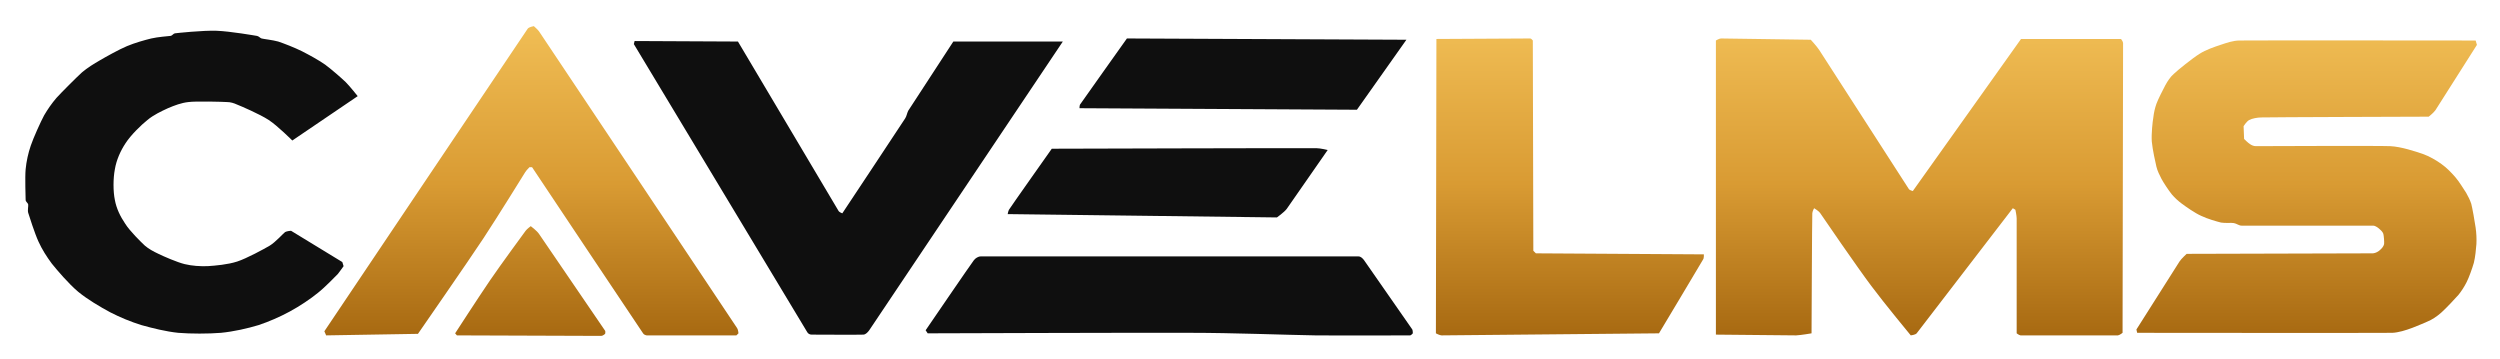
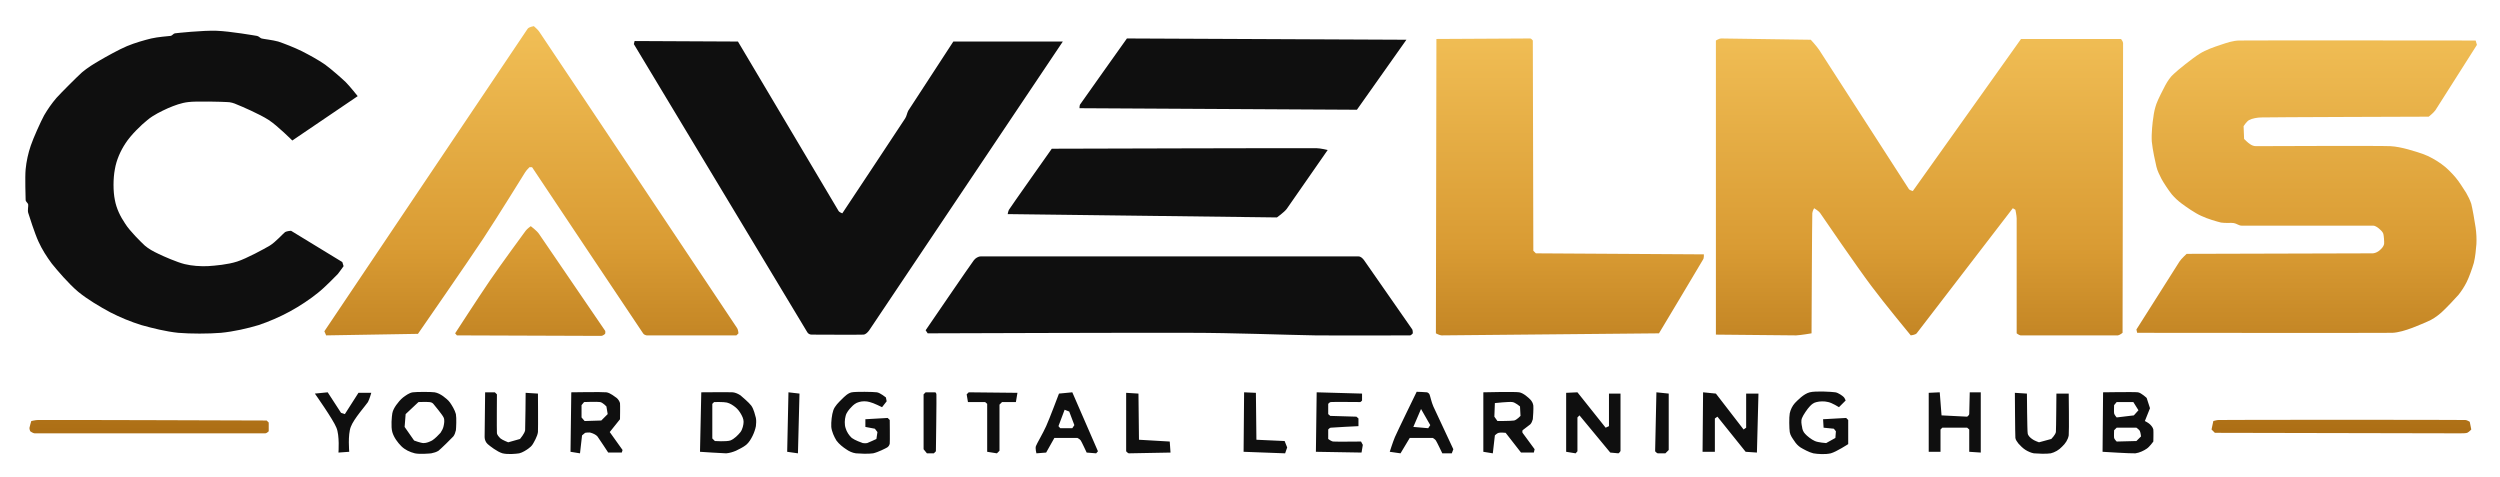
- <svg xmlns="http://www.w3.org/2000/svg" viewBox="55 89 975 140">
+ <svg xmlns="http://www.w3.org/2000/svg" viewBox="55 89 975 186">
  <defs>
-     <linearGradient id="g" gradientUnits="userSpaceOnUse" x1="0" y1="89" x2="0" y2="219">
+     <linearGradient id="g" gradientUnits="userSpaceOnUse" x1="0" y1="89" x2="0" y2="265">
      <stop offset="0" stop-color="#F4C35A" />
      <stop offset=".55" stop-color="#D99B33" />
      <stop offset="1" stop-color="#A86A12" />
    </linearGradient>
  </defs>
-   <path fill="url(#g)" fill-rule="evenodd" d="M291.0 218.0C290.8 217.7 266.1 181.5 265.2 180.2C264.4 179.0 262.0 177.2 262.0 177.2C262.0 177.2 260.5 178.3 260.0 179.0C259.5 179.7 250.5 191.9 246.0 198.5C241.5 205.1 232.5 219.0 232.5 219.0C232.5 219.0 233.2 219.8 233.2 219.8C233.2 219.8 288.9 220.0 289.5 220.0C290.1 220.0 291.0 219.2 291.0 219.2C291.0 219.2 291.2 218.3 291.0 218.0ZM902.8 117.8C901.4 119.0 900.4 120.6 899.5 122.2C898.6 123.9 896.6 127.8 896.0 129.5C895.4 131.2 895.0 133.0 894.8 134.8C894.5 136.5 894.0 141.1 894.2 144.2C894.5 147.4 895.6 152.3 896.0 154.0C896.4 155.7 897.2 157.2 898.0 158.8C898.8 160.3 900.8 163.3 902.0 164.8C903.2 166.2 904.5 167.4 906.0 168.5C907.5 169.6 911.0 172.1 913.5 173.2C916.0 174.4 919.6 175.4 921.2 175.8C922.9 176.1 925.2 175.8 926.2 176.0C927.3 176.2 928.2 177.0 929.2 177.0C930.3 177.0 979.5 177.0 980.5 177.0C981.5 177.0 982.7 178.0 983.2 178.5C983.8 179.0 984.3 179.6 984.5 180.2C984.7 180.9 984.9 183.4 984.8 184.2C984.6 185.1 983.9 185.9 983.2 186.5C982.6 187.1 981.5 187.7 980.5 187.8C979.5 187.8 907.8 188.0 907.8 188.0C907.8 188.0 905.7 189.9 905.0 191.0C904.3 192.1 888.2 217.5 888.2 217.5C888.2 217.5 888.5 218.8 888.5 218.8C888.5 218.8 983.3 218.9 988.0 218.8C992.7 218.6 999.5 215.3 1001.5 214.5C1003.5 213.7 1005.4 212.4 1007.0 211.0C1008.6 209.6 1012.5 205.5 1013.8 204.0C1015.0 202.5 1016.1 200.8 1017.0 199.0C1017.9 197.2 1019.1 193.9 1019.8 191.5C1020.4 189.1 1020.6 186.4 1020.8 184.2C1020.9 182.1 1020.8 179.9 1020.5 177.8C1020.2 175.6 1019.2 170.0 1018.8 168.5C1018.3 167.0 1017.6 165.6 1016.8 164.2C1015.9 162.9 1014.1 159.8 1012.5 158.0C1010.9 156.2 1009.2 154.4 1007.2 153.0C1005.3 151.6 1002.4 149.9 999.8 149.0C997.1 148.1 991.5 146.2 987.2 146.0C983.0 145.8 935.5 146.0 934.8 146.0C934.0 146.0 933.2 145.7 932.5 145.2C931.8 144.8 930.2 143.2 930.2 143.2C930.2 143.2 930.0 138.2 930.0 138.2C930.0 138.2 931.2 136.3 932.2 135.8C933.3 135.2 935.4 134.8 937.0 134.8C938.6 134.7 1002.2 134.5 1002.2 134.5C1002.2 134.5 1004.1 133.0 1004.8 132.0C1005.4 131.0 1021.0 106.5 1021.0 106.5C1021.0 106.5 1020.5 104.8 1020.5 104.8C1020.5 104.8 931.1 104.7 928.5 104.8C925.9 104.8 923.4 105.7 921.0 106.5C918.6 107.3 915.3 108.4 912.8 110.0C910.2 111.6 904.1 116.5 902.8 117.8ZM724.2 104.8C724.2 104.8 724.2 219.5 724.2 219.5C724.2 219.5 753.5 219.8 755.5 219.8C757.5 219.7 761.5 219.0 761.5 219.0C761.5 219.0 761.7 173.0 761.8 172.2C761.8 171.5 762.5 170.2 762.5 170.2C762.5 170.2 764.2 171.2 764.8 172.0C765.3 172.8 779.8 193.9 784.8 200.5C789.7 207.1 800.2 219.8 800.2 219.8C800.2 219.8 802.0 219.6 802.5 219.0C803.0 218.4 840.0 170.2 840.0 170.2C840.0 170.2 841.0 170.8 841.0 170.8C841.0 170.8 841.5 173.1 841.5 174.2C841.5 175.4 841.5 219.0 841.5 219.0C841.5 219.0 842.4 219.7 843.0 219.8C843.6 219.8 880.3 219.8 881.0 219.8C881.7 219.7 882.8 218.8 882.8 218.8C882.8 218.8 883.0 106.3 883.0 105.8C883.0 105.2 882.2 104.2 882.2 104.2C882.2 104.2 843.2 104.2 843.2 104.2C843.2 104.2 801.0 163.5 801.0 163.5C801.0 163.5 799.8 163.2 799.5 162.8C799.2 162.3 765.4 109.9 764.5 108.5C763.6 107.1 761.2 104.5 761.2 104.5C761.2 104.5 727.0 104.0 726.2 104.0C725.5 104.0 724.2 104.8 724.2 104.8ZM615.2 104.2C615.2 104.2 615.0 219.0 615.0 219.0C615.0 219.0 616.5 219.8 617.2 219.8C618.0 219.8 702.0 219.0 702.0 219.0C702.0 219.0 718.9 190.8 719.2 190.2C719.6 189.7 719.5 188.2 719.5 188.2C719.5 188.2 654.0 187.8 654.0 187.8C654.0 187.8 653.0 186.8 653.0 186.8C653.0 186.8 652.8 104.8 652.8 104.8C652.8 104.8 652.2 104.0 651.8 104.0C651.3 104.0 615.2 104.2 615.2 104.2ZM181.5 218.2C181.5 218.2 182.2 219.8 182.2 219.8C182.2 219.8 218.0 219.2 218.0 219.2C218.0 219.2 237.9 190.5 243.5 182.0C249.1 173.5 259.3 157.0 259.8 156.2C260.2 155.5 261.5 154.2 261.5 154.2C261.5 154.2 262.5 154.2 262.5 154.2C262.5 154.2 305.4 218.5 305.8 219.0C306.1 219.5 306.7 219.7 307.2 219.8C307.8 219.8 342.2 219.8 342.2 219.8C342.2 219.8 343.0 219.0 343.0 219.0C343.0 219.0 342.9 217.6 342.5 217.0C342.1 216.4 265.8 102.0 265.2 101.2C264.7 100.5 263.2 99.2 263.2 99.2C263.2 99.2 261.3 99.5 260.8 100.2C260.2 101.0 181.5 218.2 181.5 218.2Z" />
-   <path fill="#0F0F0F" fill-rule="evenodd" d="M416.0 217.8C416.0 217.8 416.8 219.0 416.8 219.0C416.8 219.0 503.3 218.7 519.5 218.8C535.7 218.8 555.7 219.6 568.0 219.8C580.3 219.9 604.6 219.8 605.0 219.8C605.4 219.7 606.0 219.0 606.0 219.0C606.0 219.0 606.0 217.9 605.8 217.5C605.5 217.1 587.5 191.2 587.0 190.5C586.5 189.8 585.7 189.0 584.8 189.0C583.8 189.0 438.5 189.0 437.5 189.0C436.5 189.0 435.4 189.7 434.8 190.5C434.1 191.3 416.0 217.8 416.0 217.8ZM572.8 147.5C572.8 147.5 569.9 146.8 568.5 146.8C567.1 146.7 465.2 147.0 465.2 147.0C465.2 147.0 448.8 170.2 448.5 170.8C448.2 171.3 448.0 172.5 448.0 172.5C448.0 172.5 553.0 173.8 553.0 173.8C553.0 173.8 555.8 171.8 556.8 170.5C557.7 169.2 572.8 147.5 572.8 147.5ZM469.5 105.2C469.5 105.2 426.8 105.2 426.8 105.2C426.8 105.2 409.8 131.3 409.2 132.2C408.7 133.2 408.6 134.3 408.0 135.2C407.4 136.2 383.5 172.2 383.5 172.2C383.5 172.2 382.3 171.8 382.0 171.2C381.7 170.7 342.8 105.2 342.8 105.2C342.8 105.2 302.5 105.0 302.5 105.0C302.5 105.0 302.2 106.2 302.2 106.2C302.2 106.2 369.4 217.9 369.8 218.5C370.1 219.1 370.8 219.5 371.5 219.5C372.2 219.5 390.8 219.6 391.8 219.5C392.7 219.4 393.5 218.5 394.0 217.8C394.5 217.0 469.5 105.2 469.5 105.2ZM476.0 131.2C476.0 131.2 584.2 131.8 584.2 131.8C584.2 131.8 603.5 104.5 603.5 104.5C603.5 104.5 494.5 104.0 494.5 104.0C494.5 104.0 476.5 129.3 476.2 129.8C476.0 130.2 476.0 131.2 476.0 131.2ZM163.5 105.2C161.4 104.6 157.6 104.2 157.0 104.0C156.4 103.8 155.9 103.1 155.2 103.0C154.6 102.9 144.8 101.2 139.5 101.0C134.2 100.8 123.9 101.9 123.2 102.0C122.6 102.1 122.2 102.9 121.5 103.0C120.8 103.1 116.5 103.4 114.0 104.0C111.5 104.6 107.6 105.7 104.5 107.0C101.4 108.3 96.4 111.1 94.0 112.5C91.6 113.9 89.1 115.4 87.0 117.2C84.9 119.1 78.8 125.2 77.0 127.2C75.2 129.3 73.6 131.6 72.2 134.0C70.9 136.4 68.0 142.8 67.0 145.8C66.0 148.7 65.3 151.9 65.0 155.0C64.7 158.1 65.0 166.3 65.0 167.0C65.0 167.7 65.9 168.1 66.0 168.8C66.1 169.4 65.7 171.0 66.0 172.0C66.3 173.0 68.6 180.2 70.0 183.2C71.4 186.3 73.2 189.1 75.2 191.8C77.3 194.4 81.7 199.6 85.5 202.8C89.3 205.9 94.1 208.7 98.0 210.8C101.9 212.8 106.0 214.5 110.2 215.8C114.5 217.0 119.7 218.3 124.5 218.8C129.3 219.2 136.3 219.2 141.2 218.8C146.2 218.3 151.5 217.1 155.8 215.8C160.0 214.4 164.1 212.6 168.0 210.5C171.9 208.4 176.2 205.5 179.0 203.2C181.8 201.0 185.9 196.7 186.8 195.8C187.6 194.8 189.0 192.8 189.0 192.8C189.0 192.8 188.5 191.2 188.5 191.2C188.5 191.2 168.5 179.0 168.5 179.0C168.5 179.0 166.9 179.1 166.2 179.5C165.6 179.9 162.5 183.4 160.2 184.8C158.0 186.1 151.2 189.8 147.5 191.0C143.8 192.2 139.0 192.6 136.0 192.8C133.0 192.9 129.9 192.7 127.0 192.0C124.1 191.3 118.6 188.9 116.8 188.0C114.9 187.1 113.0 186.1 111.5 184.8C110.0 183.4 105.6 179.1 103.8 176.2C101.9 173.4 100.4 170.3 99.8 167.0C99.1 163.7 99.1 158.6 99.8 155.0C100.4 151.4 102.0 147.8 104.0 144.8C106.0 141.7 110.1 137.7 112.5 135.8C114.9 133.8 117.9 132.4 120.5 131.2C123.1 130.1 125.7 129.1 128.5 128.8C131.3 128.4 142.1 128.7 143.5 128.8C144.9 128.8 146.2 129.2 147.5 129.8C148.8 130.3 156.3 133.5 159.8 135.8C163.2 138.0 169.0 143.8 169.0 143.8C169.0 143.8 194.5 126.5 194.5 126.5C194.5 126.5 191.5 122.7 189.8 121.0C188.0 119.3 184.6 116.3 181.8 114.2C178.9 112.2 175.7 110.5 172.8 109.0C169.8 107.5 165.6 105.9 163.5 105.2Z" />
+   <path fill="url(#g)" fill-rule="evenodd" d="M917.5 256.5C917.5 256.5 918.8 257.8 918.8 257.8C918.8 257.8 1013.2 258.0 1014.2 258.0C1015.3 258.0 1016.6 258.0 1017.2 257.8C1017.9 257.5 1018.8 256.5 1018.8 256.5C1018.8 256.5 1018.2 253.5 1018.2 253.5C1018.2 253.5 1017.1 252.8 1016.5 252.8C1015.9 252.7 920.9 252.7 920.2 252.8C919.6 252.8 918.2 253.2 918.2 253.2C918.2 253.2 917.5 256.5 917.5 256.5ZM66.5 255.8C66.4 256.3 66.8 257.2 66.8 257.2C66.8 257.2 67.9 258.0 68.5 258.0C69.1 258.0 158.0 258.0 158.5 258.0C159.0 258.0 159.8 257.2 159.8 257.2C159.8 257.2 159.8 253.8 159.8 253.8C159.8 253.8 159.0 253.0 159.0 253.0C159.0 253.0 70.6 252.7 69.8 252.8C68.9 252.8 67.2 253.2 67.2 253.2C67.2 253.2 66.6 255.2 66.5 255.8ZM291.0 218.0C290.8 217.7 266.1 181.5 265.2 180.2C264.4 179.0 262.0 177.2 262.0 177.2C262.0 177.2 260.5 178.3 260.0 179.0C259.5 179.7 250.5 191.9 246.0 198.5C241.5 205.1 232.5 219.0 232.5 219.0C232.5 219.0 233.2 219.8 233.2 219.8C233.2 219.8 288.9 220.0 289.5 220.0C290.1 220.0 291.0 219.2 291.0 219.2C291.0 219.2 291.2 218.3 291.0 218.0ZM902.8 117.8C901.4 119.0 900.4 120.6 899.5 122.2C898.6 123.9 896.6 127.8 896.0 129.5C895.4 131.2 895.0 133.0 894.8 134.8C894.5 136.5 894.0 141.1 894.2 144.2C894.5 147.4 895.6 152.3 896.0 154.0C896.4 155.7 897.2 157.2 898.0 158.8C898.8 160.3 900.8 163.3 902.0 164.8C903.2 166.2 904.5 167.4 906.0 168.5C907.5 169.6 911.0 172.1 913.5 173.2C916.0 174.4 919.6 175.4 921.2 175.8C922.9 176.1 925.2 175.8 926.2 176.0C927.3 176.2 928.2 177.0 929.2 177.0C930.3 177.0 979.5 177.0 980.5 177.0C981.5 177.0 982.7 178.0 983.2 178.5C983.8 179.0 984.3 179.6 984.5 180.2C984.7 180.9 984.9 183.4 984.8 184.2C984.6 185.1 983.9 185.9 983.2 186.5C982.6 187.1 981.5 187.7 980.5 187.8C979.5 187.8 907.8 188.0 907.8 188.0C907.8 188.0 905.7 189.9 905.0 191.0C904.3 192.1 888.2 217.5 888.2 217.5C888.2 217.5 888.5 218.8 888.5 218.8C888.5 218.8 983.3 218.9 988.0 218.8C992.7 218.6 999.5 215.3 1001.5 214.5C1003.5 213.7 1005.4 212.4 1007.0 211.0C1008.6 209.6 1012.5 205.5 1013.8 204.0C1015.0 202.5 1016.1 200.8 1017.0 199.0C1017.9 197.2 1019.1 193.9 1019.8 191.5C1020.4 189.1 1020.6 186.4 1020.8 184.2C1020.9 182.1 1020.8 179.9 1020.5 177.8C1020.2 175.6 1019.2 170.0 1018.8 168.5C1018.3 167.0 1017.6 165.6 1016.8 164.2C1015.9 162.9 1014.1 159.8 1012.5 158.0C1010.9 156.2 1009.2 154.4 1007.2 153.0C1005.3 151.6 1002.4 149.9 999.8 149.0C997.1 148.1 991.5 146.2 987.2 146.0C983.0 145.8 935.5 146.0 934.8 146.0C934.0 146.0 933.2 145.7 932.5 145.2C931.8 144.8 930.2 143.2 930.2 143.2C930.2 143.2 930.0 138.2 930.0 138.2C930.0 138.2 931.2 136.3 932.2 135.8C933.3 135.2 935.4 134.8 937.0 134.8C938.6 134.7 1002.2 134.5 1002.2 134.5C1002.2 134.5 1004.1 133.0 1004.8 132.0C1005.4 131.0 1021.0 106.5 1021.0 106.5C1021.0 106.5 1020.5 104.8 1020.5 104.8C1020.5 104.8 931.1 104.7 928.5 104.8C925.9 104.8 923.4 105.7 921.0 106.5C918.6 107.3 915.3 108.4 912.8 110.0C910.2 111.6 904.1 116.5 902.8 117.8ZM724.2 104.8C724.2 104.8 724.2 219.5 724.2 219.5C724.2 219.5 753.5 219.8 755.5 219.8C757.5 219.7 761.5 219.0 761.5 219.0C761.5 219.0 761.7 173.0 761.8 172.2C761.8 171.5 762.5 170.2 762.5 170.2C762.5 170.2 764.2 171.2 764.8 172.0C765.3 172.8 779.8 193.9 784.8 200.5C789.7 207.1 800.2 219.8 800.2 219.8C800.2 219.8 802.0 219.6 802.5 219.0C803.0 218.4 840.0 170.2 840.0 170.2C840.0 170.2 841.0 170.8 841.0 170.8C841.0 170.8 841.5 173.1 841.5 174.2C841.5 175.4 841.5 219.0 841.5 219.0C841.5 219.0 842.4 219.7 843.0 219.8C843.6 219.8 880.3 219.8 881.0 219.8C881.7 219.7 882.8 218.8 882.8 218.8C882.8 218.8 883.0 106.3 883.0 105.8C883.0 105.2 882.2 104.2 882.2 104.2C882.2 104.2 843.2 104.2 843.2 104.2C843.2 104.2 801.0 163.5 801.0 163.5C801.0 163.5 799.8 163.2 799.5 162.8C799.2 162.3 765.4 109.9 764.5 108.5C763.6 107.1 761.2 104.5 761.2 104.5C761.2 104.5 727.0 104.0 726.2 104.0C725.5 104.0 724.2 104.8 724.2 104.8ZM615.2 104.2C615.2 104.2 615.0 219.0 615.0 219.0C615.0 219.0 616.5 219.8 617.2 219.8C618.0 219.8 702.0 219.0 702.0 219.0C702.0 219.0 718.9 190.8 719.2 190.2C719.6 189.7 719.5 188.2 719.5 188.2C719.5 188.2 654.0 187.8 654.0 187.8C654.0 187.8 653.0 186.8 653.0 186.8C653.0 186.8 652.8 104.8 652.8 104.8C652.8 104.8 652.2 104.0 651.8 104.0C651.3 104.0 615.2 104.2 615.2 104.2ZM181.5 218.2C181.5 218.2 182.2 219.8 182.2 219.8C182.2 219.8 218.0 219.2 218.0 219.2C218.0 219.2 237.9 190.5 243.5 182.0C249.1 173.5 259.3 157.0 259.8 156.2C260.2 155.5 261.5 154.2 261.5 154.2C261.5 154.2 262.5 154.2 262.5 154.2C262.5 154.2 305.4 218.5 305.8 219.0C306.1 219.5 306.7 219.7 307.2 219.8C307.8 219.8 342.2 219.8 342.2 219.8C342.2 219.8 343.0 219.0 343.0 219.0C343.0 219.0 342.9 217.6 342.5 217.0C342.1 216.4 265.8 102.0 265.2 101.2C264.7 100.5 263.2 99.2 263.2 99.2C263.2 99.2 261.3 99.5 260.8 100.2C260.2 101.0 181.5 218.2 181.5 218.2Z" />
+   <path fill="#0F0F0F" fill-rule="evenodd" d="M875.2 242.0C875.2 242.0 875.0 265.2 875.0 265.2C875.0 265.2 886.1 265.9 887.8 265.8C889.4 265.6 891.2 264.7 892.2 264.0C893.3 263.3 894.8 261.2 894.8 261.2C894.8 261.2 894.9 257.3 894.8 256.5C894.6 255.7 894.1 255.1 893.5 254.5C892.9 253.9 891.5 253.2 891.5 253.2C891.5 253.2 893.5 248.2 893.5 248.2C893.5 248.2 892.2 244.2 892.2 244.2C892.2 244.2 890.1 242.2 888.8 242.0C887.4 241.8 875.2 242.0 875.2 242.0ZM879.5 256.8C879.5 256.8 880.5 255.8 880.5 255.8C880.5 255.8 888.2 255.8 888.2 255.8C888.2 255.8 889.2 256.5 889.5 257.0C889.8 257.5 890.0 259.2 890.0 259.2C890.0 259.2 888.2 261.0 888.2 261.0C888.2 261.0 880.5 261.2 880.5 261.2C880.5 261.2 879.6 260.3 879.5 259.8C879.4 259.2 879.5 256.8 879.5 256.8ZM879.5 247.0C879.5 247.0 880.5 245.8 880.5 245.8C880.5 245.8 887.0 245.8 887.0 245.8C887.0 245.8 889.0 249.0 889.0 249.0C889.0 249.0 887.2 251.0 887.2 251.0C887.2 251.0 880.5 251.8 880.5 251.8C880.5 251.8 879.6 250.8 879.5 250.2C879.4 249.7 879.5 247.0 879.5 247.0ZM840.8 242.2C840.8 242.2 840.9 258.9 841.0 259.8C841.1 260.6 841.7 261.3 842.2 262.0C842.8 262.7 844.0 263.9 845.0 264.5C846.0 265.1 847.1 265.6 848.2 265.8C849.4 265.9 853.1 266.1 854.8 265.8C856.4 265.4 858.0 264.5 859.2 263.2C860.5 262.0 861.5 260.5 861.8 258.8C862.0 257.0 861.8 242.5 861.8 242.5C861.8 242.5 857.0 242.5 857.0 242.5C857.0 242.5 856.9 256.4 856.8 257.5C856.6 258.6 855.0 260.2 855.0 260.2C855.0 260.2 850.2 261.5 850.2 261.5C850.2 261.5 848.2 260.8 847.5 260.2C846.8 259.7 845.9 258.9 845.8 258.0C845.6 257.1 845.5 242.5 845.5 242.5C845.5 242.5 840.8 242.2 840.8 242.2ZM807.2 242.2C807.2 242.2 807.2 265.2 807.2 265.2C807.2 265.2 811.8 265.2 811.8 265.2C811.8 265.2 811.8 256.5 811.8 256.5C811.8 256.5 812.5 255.8 812.5 255.8C812.5 255.8 822.2 255.8 822.2 255.8C822.2 255.8 823.0 256.5 823.0 256.5C823.0 256.5 823.0 265.2 823.0 265.2C823.0 265.2 827.5 265.5 827.5 265.5C827.5 265.5 827.5 242.0 827.5 242.0C827.5 242.0 823.2 242.0 823.2 242.0C823.2 242.0 823.0 250.1 823.0 250.5C823.0 250.9 822.2 251.5 822.2 251.5C822.2 251.5 812.2 251.0 812.2 251.0C812.2 251.0 811.5 242.0 811.5 242.0C811.5 242.0 807.2 242.2 807.2 242.2ZM719.2 242.0C719.2 242.0 719.0 265.2 719.0 265.2C719.0 265.2 723.8 265.2 723.8 265.2C723.8 265.2 723.8 252.2 723.8 252.2C723.8 252.2 724.8 251.5 724.8 251.5C724.8 251.5 735.8 265.2 735.8 265.2C735.8 265.2 740.2 265.5 740.2 265.5C740.2 265.5 740.8 242.5 740.8 242.5C740.8 242.5 736.0 242.5 736.0 242.5C736.0 242.5 736.0 255.8 736.0 255.8C736.0 255.8 735.0 256.5 735.0 256.5C735.0 256.5 724.2 242.5 724.2 242.5C724.2 242.5 719.2 242.0 719.2 242.0ZM701.0 242.0C701.0 242.0 700.5 265.0 700.5 265.0C700.5 265.0 701.1 265.7 701.5 265.8C701.9 265.8 704.5 265.8 704.5 265.8C704.5 265.8 705.8 264.5 705.8 264.5C705.8 264.5 705.8 242.5 705.8 242.5C705.8 242.5 701.0 242.0 701.0 242.0ZM665.8 242.2C665.8 242.2 665.8 265.2 665.8 265.2C665.8 265.2 669.5 265.8 669.5 265.8C669.5 265.8 670.2 265.0 670.2 265.0C670.2 265.0 670.2 251.8 670.2 251.8C670.2 251.8 671.0 251.0 671.0 251.0C671.0 251.0 683.0 265.5 683.0 265.5C683.0 265.5 686.2 265.8 686.2 265.8C686.2 265.8 687.0 265.2 687.0 264.8C687.0 264.3 687.0 242.5 687.0 242.5C687.0 242.5 682.5 242.5 682.5 242.5C682.5 242.5 682.5 255.2 682.5 255.2C682.5 255.2 681.2 255.8 681.2 255.8C681.2 255.8 670.2 242.0 670.2 242.0C670.2 242.0 665.8 242.2 665.8 242.2ZM633.5 242.0C633.5 242.0 633.5 265.2 633.5 265.2C633.5 265.2 637.2 265.8 637.2 265.8C637.2 265.8 638.0 258.8 638.0 258.8C638.0 258.8 638.9 257.9 639.5 257.8C640.1 257.6 642.2 257.8 642.2 257.8C642.2 257.8 648.2 265.5 648.2 265.5C648.2 265.5 653.2 265.5 653.2 265.5C653.2 265.5 653.5 264.2 653.5 264.2C653.5 264.2 648.9 258.0 648.8 257.8C648.6 257.5 648.8 256.8 648.8 256.8C648.8 256.8 651.2 255.0 651.8 254.5C652.3 254.0 652.6 253.2 652.8 252.5C652.9 251.8 653.1 248.2 653.0 247.2C652.9 246.3 652.4 245.4 651.8 244.8C651.1 244.1 649.2 242.3 647.5 242.0C645.8 241.7 633.5 242.0 633.5 242.0ZM638.0 246.2C638.0 246.2 643.6 245.6 644.8 245.8C645.9 245.9 647.8 247.5 647.8 247.5C647.8 247.5 648.0 251.2 648.0 251.2C648.0 251.2 646.5 252.8 645.5 253.0C644.5 253.2 639.0 253.2 639.0 253.2C639.0 253.2 637.8 251.5 637.8 251.5C637.8 251.5 638.0 246.2 638.0 246.2ZM568.5 242.0C568.5 242.0 568.2 265.2 568.2 265.2C568.2 265.2 586.0 265.5 586.0 265.5C586.0 265.5 586.5 262.5 586.5 262.5C586.5 262.5 585.8 261.2 585.8 261.2C585.8 261.2 575.7 261.3 575.0 261.2C574.3 261.2 573.0 260.2 573.0 260.2C573.0 260.2 573.0 256.5 573.0 256.5C573.0 256.5 573.6 255.8 574.0 255.8C574.4 255.7 584.8 255.2 584.8 255.2C584.8 255.2 584.8 252.2 584.8 252.2C584.8 252.2 584.0 251.5 584.0 251.5C584.0 251.5 573.8 251.2 573.8 251.2C573.8 251.2 573.0 250.5 573.0 250.5C573.0 250.5 573.0 246.5 573.0 246.5C573.0 246.5 573.6 245.8 574.0 245.8C574.4 245.7 585.2 245.8 585.5 245.8C585.8 245.7 586.2 245.2 586.2 245.2C586.2 245.2 586.2 242.5 586.2 242.5C586.2 242.5 568.5 242.0 568.5 242.0ZM494.2 242.2C494.2 242.2 494.2 265.0 494.2 265.0C494.2 265.0 494.8 265.7 495.2 265.8C495.7 265.8 511.5 265.5 511.5 265.5C511.5 265.5 511.2 261.2 511.2 261.2C511.2 261.2 499.2 260.5 499.2 260.5C499.2 260.5 499.0 242.5 499.0 242.5C499.0 242.5 494.2 242.2 494.2 242.2ZM432.8 242.0C432.8 242.0 432.0 242.8 432.0 242.8C432.0 242.8 432.5 245.8 432.5 245.8C432.5 245.8 439.2 245.8 439.2 245.8C439.2 245.8 440.0 246.5 440.0 246.5C440.0 246.5 440.0 265.2 440.0 265.2C440.0 265.2 443.8 265.8 443.8 265.8C443.8 265.8 444.8 264.8 444.8 264.8C444.8 264.8 444.8 246.8 444.8 246.8C444.8 246.8 445.8 245.8 445.8 245.8C445.8 245.8 451.2 245.8 451.2 245.8C451.2 245.8 451.8 242.2 451.8 242.2C451.8 242.2 432.8 242.0 432.8 242.0ZM416.0 242.0C416.0 242.0 415.2 242.8 415.2 242.8C415.2 242.8 415.2 264.2 415.2 264.2C415.2 264.2 416.5 265.8 416.5 265.8C416.5 265.8 419.2 265.8 419.2 265.8C419.2 265.8 420.0 265.0 420.0 265.0C420.0 265.0 420.3 243.1 420.2 242.8C420.2 242.4 419.8 242.0 419.8 242.0C419.8 242.0 416.0 242.0 416.0 242.0ZM362.5 242.0C362.5 242.0 362.0 265.2 362.0 265.2C362.0 265.2 366.2 265.8 366.2 265.8C366.2 265.8 366.8 242.5 366.8 242.5C366.8 242.5 362.5 242.0 362.5 242.0ZM328.5 242.0C328.5 242.0 328.0 265.2 328.0 265.2C328.0 265.2 337.0 265.8 338.2 265.8C339.5 265.7 340.8 265.3 342.0 264.8C343.2 264.2 344.9 263.4 346.0 262.5C347.1 261.6 347.9 260.2 348.5 259.0C349.1 257.8 349.6 256.3 349.8 255.2C349.9 254.2 350.0 253.1 349.8 252.0C349.5 250.9 349.0 248.6 348.0 247.2C347.0 245.9 344.6 243.9 343.8 243.2C342.9 242.6 341.8 242.1 340.8 242.0C339.7 241.9 328.5 242.0 328.5 242.0ZM333.5 245.8C333.5 245.8 337.3 245.7 338.5 246.0C339.7 246.3 340.8 247.0 341.8 247.8C342.7 248.5 343.5 249.6 344.0 250.5C344.5 251.4 345.0 252.4 345.0 253.5C345.0 254.6 344.6 256.4 343.8 257.5C342.9 258.6 341.4 260.2 339.8 260.8C338.1 261.3 333.8 261.0 333.8 261.0C333.8 261.0 332.8 260.0 332.8 260.0C332.8 260.0 332.8 246.5 332.8 246.5C332.8 246.5 333.5 245.8 333.5 245.8ZM277.8 242.0C277.8 242.0 277.5 265.2 277.5 265.2C277.5 265.2 281.2 265.8 281.2 265.8C281.2 265.8 282.0 258.8 282.0 258.8C282.0 258.8 283.2 257.8 283.2 257.8C283.2 257.8 284.8 257.5 285.5 257.8C286.2 258.0 287.4 258.5 288.0 259.2C288.6 260.0 292.2 265.5 292.2 265.5C292.2 265.5 297.5 265.5 297.5 265.5C297.5 265.5 297.8 264.5 297.8 264.5C297.8 264.5 292.8 257.5 292.8 257.5C292.8 257.5 296.8 252.5 296.8 252.5C296.8 252.5 296.9 247.0 296.8 246.2C296.6 245.5 296.1 244.7 295.5 244.2C294.9 243.8 293.0 242.2 291.5 242.0C290.0 241.8 277.8 242.0 277.8 242.0ZM281.8 247.0C281.8 247.0 282.8 245.8 282.8 245.8C282.8 245.8 288.0 245.6 289.0 245.8C290.0 245.9 291.5 247.5 291.5 247.5C291.5 247.5 292.0 250.5 292.0 250.5C292.0 250.5 289.5 253.0 289.5 253.0C289.5 253.0 283.0 253.2 283.0 253.2C283.0 253.2 281.8 251.8 281.8 251.8C281.8 251.8 281.8 247.0 281.8 247.0ZM244.2 242.0C244.2 242.0 244.0 258.5 244.0 259.5C244.0 260.5 244.5 261.6 245.2 262.2C246.0 262.9 248.9 265.2 251.0 265.8C253.1 266.3 256.2 266.0 257.5 265.8C258.8 265.5 260.3 264.5 261.0 264.0C261.7 263.5 262.3 263.0 262.8 262.2C263.2 261.5 264.6 259.2 264.8 257.5C264.9 255.8 264.8 242.5 264.8 242.5C264.8 242.5 260.0 242.2 260.0 242.2C260.0 242.2 259.9 255.4 259.8 256.8C259.6 258.1 257.8 260.2 257.8 260.2C257.8 260.2 253.2 261.5 253.2 261.5C253.2 261.5 250.9 260.6 250.2 260.0C249.6 259.4 248.8 258.6 248.8 257.8C248.7 256.9 248.8 242.8 248.8 242.8C248.8 242.8 248.0 242.0 248.0 242.0C248.0 242.0 244.2 242.0 244.2 242.0ZM760.8 242.0C758.4 242.6 756.0 245.2 755.0 246.2C754.0 247.3 753.3 248.8 753.0 250.2C752.7 251.7 752.8 256.2 753.0 257.5C753.2 258.8 754.1 260.0 754.8 261.0C755.4 262.0 756.3 262.9 757.2 263.5C758.2 264.1 760.5 265.4 762.2 265.8C764.0 266.1 766.8 266.3 769.0 265.8C771.2 265.2 775.8 262.2 775.8 262.2C775.8 262.2 775.8 252.8 775.8 252.8C775.8 252.8 775.0 252.0 775.0 252.0C775.0 252.0 766.0 252.5 766.0 252.5C766.0 252.5 766.2 255.8 766.2 255.8C766.2 255.8 770.2 256.2 770.2 256.2C770.2 256.2 771.0 257.2 771.0 257.2C771.0 257.2 770.8 259.8 770.8 259.8C770.8 259.8 767.2 261.8 767.2 261.8C767.2 261.8 764.1 261.6 762.8 261.0C761.4 260.4 759.7 259.0 759.0 258.2C758.3 257.5 757.9 256.5 757.8 255.5C757.6 254.5 757.3 253.1 757.8 252.0C758.2 250.9 760.0 248.3 760.8 247.5C761.5 246.7 762.4 246.0 763.5 245.8C764.6 245.5 766.5 245.4 768.0 245.8C769.5 246.1 772.2 247.8 772.2 247.8C772.2 247.8 774.8 245.2 774.8 245.2C774.8 245.2 774.4 244.1 774.0 243.8C773.6 243.4 772.0 242.2 770.8 242.0C769.5 241.8 763.1 241.4 760.8 242.0ZM607.5 241.8C607.5 241.8 599.8 257.6 599.0 259.5C598.2 261.4 597.0 265.2 597.0 265.2C597.0 265.2 601.2 265.8 601.2 265.8C601.2 265.8 604.8 259.8 604.8 259.8C604.8 259.8 613.8 259.8 613.8 259.8C613.8 259.8 614.7 260.3 615.0 260.8C615.3 261.2 617.5 265.8 617.5 265.8C617.5 265.8 621.2 265.8 621.2 265.8C621.2 265.8 621.8 264.2 621.8 264.2C621.8 264.2 614.7 249.0 614.0 247.5C613.3 246.0 612.7 243.1 612.5 242.8C612.3 242.4 611.9 242.1 611.5 242.0C611.1 241.9 607.5 241.8 607.5 241.8ZM609.2 248.5C609.2 248.5 612.8 254.8 612.8 254.8C612.8 254.8 612.0 256.0 612.0 256.0C612.0 256.0 606.2 255.5 606.2 255.5C606.2 255.5 609.2 248.5 609.2 248.5ZM540.2 242.0C540.2 242.0 540.0 265.2 540.0 265.2C540.0 265.2 556.2 265.8 556.2 265.8C556.2 265.8 557.0 263.5 557.0 263.5C557.0 263.5 556.0 261.0 556.0 261.0C556.0 261.0 545.0 260.5 545.0 260.5C545.0 260.5 544.8 242.2 544.8 242.2C544.8 242.2 540.2 242.0 540.2 242.0ZM473.2 242.0C473.2 242.0 468.0 242.5 468.0 242.5C468.0 242.5 464.2 252.6 463.0 255.2C461.8 257.9 459.3 262.1 459.0 263.0C458.7 263.9 459.2 265.8 459.2 265.8C459.2 265.8 463.0 265.5 463.0 265.5C463.0 265.5 466.2 259.8 466.2 259.8C466.2 259.8 475.2 259.8 475.2 259.8C475.2 259.8 476.2 260.3 476.5 260.8C476.8 261.2 478.8 265.5 478.8 265.5C478.8 265.5 482.5 265.8 482.5 265.8C482.5 265.8 483.2 265.0 483.2 265.0C483.2 265.0 473.2 242.0 473.2 242.0ZM470.2 248.8C470.2 248.8 472.0 249.5 472.0 249.5C472.0 249.5 474.0 254.8 474.0 254.8C474.0 254.8 473.2 256.0 473.2 256.0C473.2 256.0 468.5 256.0 468.5 256.0C468.5 256.0 467.8 255.2 467.8 255.2C467.8 255.2 470.2 248.8 470.2 248.8ZM387.2 242.0C385.7 242.3 384.4 243.6 383.2 244.8C382.1 245.9 380.6 247.3 380.0 249.0C379.4 250.7 379.1 253.6 379.2 255.5C379.4 257.4 380.3 259.3 381.2 260.8C382.2 262.2 383.9 263.5 385.0 264.2C386.1 265.0 387.4 265.6 388.8 265.8C390.1 265.9 393.6 266.1 395.5 265.8C397.4 265.4 400.5 263.8 401.0 263.5C401.5 263.2 401.9 262.6 402.0 262.0C402.1 261.4 402.0 252.8 402.0 252.8C402.0 252.8 401.2 252.0 401.2 252.0C401.2 252.0 392.5 252.5 392.5 252.5C392.5 252.5 392.5 255.5 392.5 255.5C392.5 255.5 396.2 256.2 396.2 256.2C396.2 256.2 397.2 257.5 397.2 257.5C397.2 257.5 396.8 260.2 396.8 260.2C396.8 260.2 393.8 261.6 393.2 261.8C392.7 261.9 392.1 261.9 391.5 261.8C390.9 261.6 388.4 260.7 387.2 259.8C386.1 258.8 385.2 257.4 384.8 256.0C384.3 254.6 384.4 252.6 384.8 251.2C385.1 249.9 386.2 248.6 387.0 247.8C387.8 246.9 388.8 246.1 390.0 245.8C391.2 245.4 392.9 245.4 394.2 245.8C395.6 246.1 399.0 247.8 399.0 247.8C399.0 247.8 400.8 245.5 400.8 245.5C400.8 245.5 400.5 244.0 400.5 244.0C400.5 244.0 398.3 242.2 397.0 242.0C395.7 241.8 388.8 241.7 387.2 242.0ZM216.0 242.0C214.6 242.2 213.3 243.2 212.2 244.0C211.2 244.8 210.2 246.0 209.5 247.0C208.8 248.0 208.2 249.1 208.0 250.2C207.8 251.4 207.4 255.4 208.0 257.5C208.6 259.6 210.1 261.6 211.5 263.0C212.9 264.4 214.8 265.3 216.8 265.8C218.7 266.2 222.3 265.9 223.2 265.8C224.2 265.6 225.2 265.3 226.0 264.8C226.8 264.2 231.2 259.9 231.8 259.2C232.3 258.6 232.6 257.6 232.8 256.8C232.9 255.9 233.1 252.1 232.8 250.5C232.4 248.9 231.2 247.0 230.5 246.0C229.8 245.0 228.7 244.2 227.8 243.5C226.8 242.8 225.7 242.2 224.5 242.0C223.3 241.8 217.4 241.8 216.0 242.0ZM218.2 245.8C218.2 245.8 221.6 245.7 222.2 245.8C222.9 245.8 223.6 246.0 224.0 246.5C224.4 247.0 227.5 250.7 228.0 251.8C228.5 252.8 228.2 254.3 228.0 255.2C227.8 256.2 227.3 257.0 226.8 257.8C226.2 258.5 224.5 260.2 223.5 260.8C222.5 261.3 221.4 261.8 220.2 261.8C219.1 261.8 216.5 260.8 216.5 260.8C216.5 260.8 212.8 255.5 212.8 255.5C212.8 255.5 213.2 250.5 213.2 250.5C213.2 250.5 218.2 245.8 218.2 245.8ZM199.8 242.2C199.8 242.2 194.8 242.2 194.8 242.2C194.8 242.2 189.5 250.5 189.5 250.5C189.5 250.5 188.0 250.0 188.0 250.0C188.0 250.0 182.8 242.0 182.8 242.0C182.8 242.0 177.8 242.5 177.8 242.5C177.8 242.5 185.0 252.7 186.2 255.8C187.5 258.8 187.0 265.5 187.0 265.5C187.0 265.5 191.2 265.2 191.2 265.2C191.2 265.2 190.6 258.6 191.8 255.5C192.9 252.4 197.9 246.8 198.5 245.8C199.1 244.7 199.8 242.2 199.8 242.2ZM416.0 217.8C416.0 217.8 416.8 219.0 416.8 219.0C416.8 219.0 503.3 218.7 519.5 218.8C535.7 218.8 555.7 219.6 568.0 219.8C580.3 219.9 604.6 219.8 605.0 219.8C605.4 219.7 606.0 219.0 606.0 219.0C606.0 219.0 606.0 217.9 605.8 217.5C605.5 217.1 587.5 191.2 587.0 190.5C586.5 189.8 585.7 189.0 584.8 189.0C583.8 189.0 438.5 189.0 437.5 189.0C436.5 189.0 435.4 189.7 434.8 190.5C434.1 191.3 416.0 217.8 416.0 217.8ZM572.8 147.5C572.8 147.5 569.9 146.8 568.5 146.8C567.1 146.7 465.2 147.0 465.2 147.0C465.2 147.0 448.8 170.2 448.5 170.8C448.2 171.3 448.0 172.5 448.0 172.5C448.0 172.5 553.0 173.8 553.0 173.8C553.0 173.8 555.8 171.8 556.8 170.5C557.7 169.2 572.8 147.5 572.8 147.5ZM469.5 105.2C469.5 105.2 426.8 105.2 426.8 105.2C426.8 105.2 409.8 131.3 409.2 132.2C408.7 133.2 408.6 134.3 408.0 135.2C407.4 136.2 383.5 172.2 383.5 172.2C383.5 172.2 382.3 171.8 382.0 171.2C381.7 170.7 342.8 105.2 342.8 105.2C342.8 105.2 302.5 105.0 302.5 105.0C302.5 105.0 302.2 106.2 302.2 106.2C302.2 106.2 369.4 217.9 369.8 218.5C370.1 219.1 370.8 219.5 371.5 219.5C372.2 219.5 390.8 219.6 391.8 219.5C392.7 219.4 393.5 218.5 394.0 217.8C394.5 217.0 469.5 105.2 469.5 105.2ZM476.0 131.2C476.0 131.2 584.2 131.8 584.2 131.8C584.2 131.8 603.5 104.5 603.5 104.5C603.5 104.5 494.5 104.0 494.5 104.0C494.5 104.0 476.5 129.3 476.2 129.8C476.0 130.2 476.0 131.2 476.0 131.2ZM163.5 105.2C161.4 104.6 157.6 104.2 157.0 104.0C156.4 103.8 155.9 103.1 155.2 103.0C154.6 102.9 144.8 101.2 139.5 101.0C134.2 100.8 123.9 101.9 123.2 102.0C122.6 102.1 122.2 102.9 121.5 103.0C120.8 103.1 116.5 103.4 114.0 104.0C111.5 104.6 107.6 105.7 104.5 107.0C101.4 108.3 96.4 111.1 94.0 112.5C91.6 113.9 89.1 115.4 87.0 117.2C84.9 119.1 78.8 125.2 77.0 127.2C75.2 129.3 73.6 131.6 72.2 134.0C70.9 136.4 68.0 142.8 67.0 145.8C66.0 148.7 65.3 151.9 65.0 155.0C64.7 158.1 65.0 166.3 65.0 167.0C65.0 167.7 65.9 168.1 66.0 168.8C66.1 169.4 65.7 171.0 66.0 172.0C66.3 173.0 68.6 180.2 70.0 183.2C71.4 186.3 73.2 189.1 75.2 191.8C77.3 194.4 81.7 199.6 85.5 202.8C89.3 205.9 94.1 208.7 98.0 210.8C101.9 212.8 106.0 214.5 110.2 215.8C114.5 217.0 119.7 218.3 124.5 218.8C129.3 219.2 136.3 219.2 141.2 218.8C146.2 218.3 151.5 217.1 155.8 215.8C160.0 214.4 164.1 212.6 168.0 210.5C171.9 208.4 176.2 205.5 179.0 203.2C181.8 201.0 185.9 196.7 186.8 195.8C187.6 194.8 189.0 192.8 189.0 192.8C189.0 192.8 188.5 191.2 188.5 191.2C188.5 191.2 168.5 179.0 168.5 179.0C168.5 179.0 166.9 179.1 166.2 179.5C165.6 179.9 162.5 183.4 160.2 184.8C158.0 186.1 151.2 189.8 147.5 191.0C143.8 192.2 139.0 192.6 136.0 192.8C133.0 192.9 129.9 192.7 127.0 192.0C124.1 191.3 118.6 188.9 116.8 188.0C114.9 187.1 113.0 186.1 111.5 184.8C110.0 183.4 105.6 179.1 103.8 176.2C101.9 173.4 100.4 170.3 99.8 167.0C99.1 163.7 99.1 158.6 99.8 155.0C100.4 151.4 102.0 147.8 104.0 144.8C106.0 141.7 110.1 137.7 112.5 135.8C114.9 133.8 117.9 132.4 120.5 131.2C123.1 130.1 125.7 129.1 128.5 128.8C131.3 128.4 142.1 128.7 143.5 128.8C144.9 128.8 146.2 129.2 147.5 129.8C148.8 130.3 156.3 133.5 159.8 135.8C163.2 138.0 169.0 143.8 169.0 143.8C169.0 143.8 194.5 126.5 194.5 126.5C194.5 126.5 191.5 122.7 189.8 121.0C188.0 119.3 184.6 116.3 181.8 114.2C178.9 112.2 175.7 110.5 172.8 109.0C169.8 107.5 165.6 105.9 163.5 105.2Z" />
</svg>
